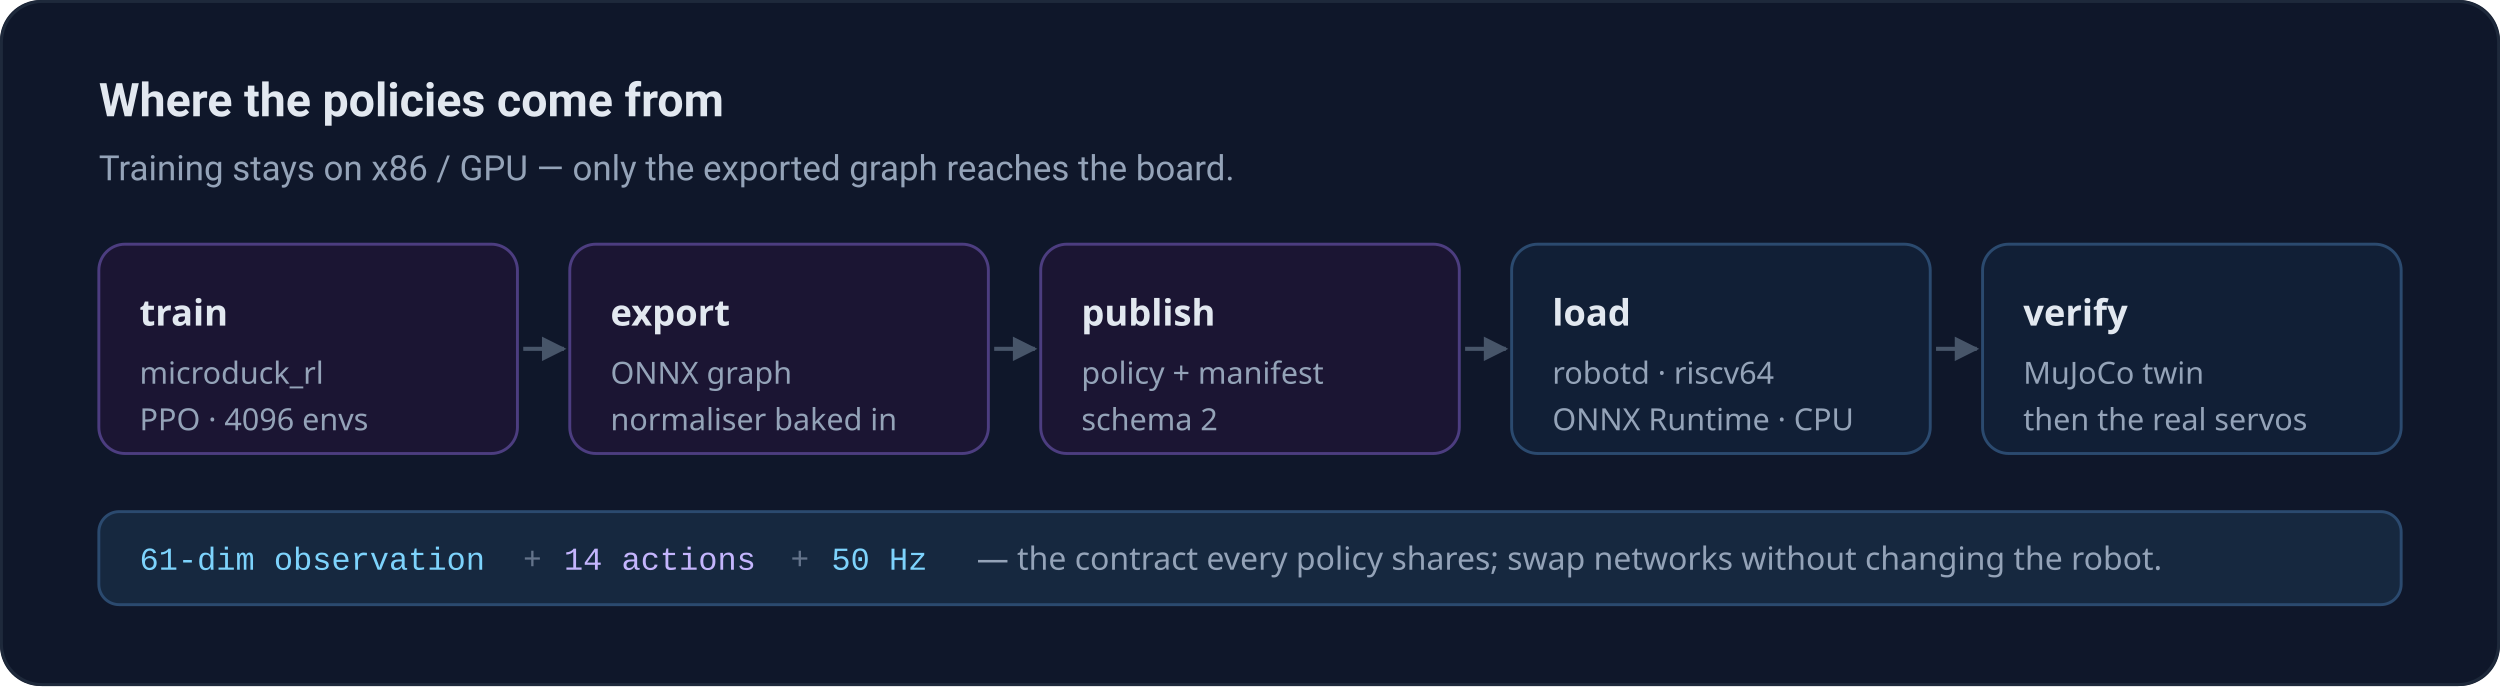
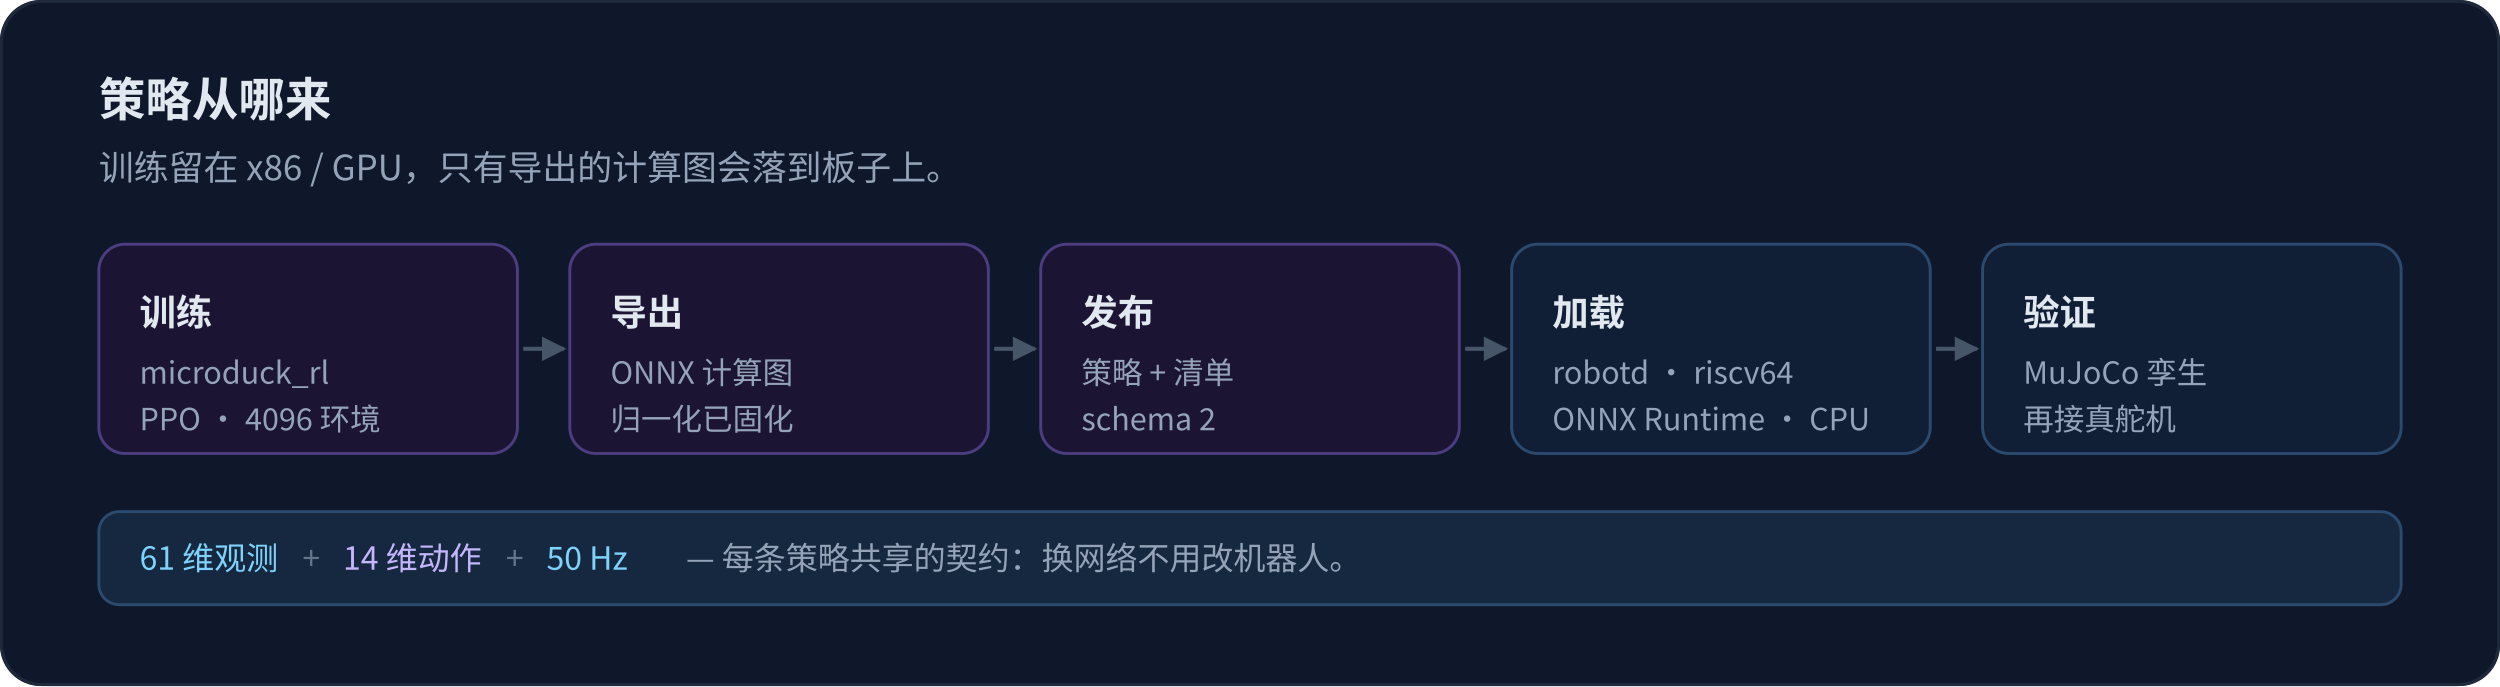
- <svg xmlns="http://www.w3.org/2000/svg" viewBox="0 0 860 236" width="860" height="236" role="img" aria-label="Pipeline: train in microduck_rl, export ONNX, publish a policy bundle, load it with robotd on the RISC-V board, then verify in simulation.">
+ <svg xmlns="http://www.w3.org/2000/svg" viewBox="0 0 860 236" width="860" height="236" role="img" aria-label="策略流水线：在 microduck_rl 里训练、导出 ONNX、发布策略包、在 RISC-V 板卡上由 robotd 加载、再回到仿真验证。">
  <defs>
    <marker id="pipe" viewBox="0 0 10 10" refX="9" refY="5" markerWidth="6" markerHeight="6" orient="auto-start-reverse">
      <path d="M 0 0 L 10 5 L 0 10 z" fill="#475569" />
    </marker>
  </defs>
  <rect x="0" y="0" width="860" height="236" rx="14" fill="#0f172a" />
  <rect x="0.5" y="0.5" width="859" height="235" rx="14" fill="none" stroke="#1e293b" />
-   <text x="34" y="40" font-family="ui-sans-serif,system-ui,-apple-system,'Segoe UI',Roboto,sans-serif" font-size="16" font-weight="600" fill="#e2e8f0">Where the policies come from</text>
-   <text x="34" y="62" font-family="ui-sans-serif,system-ui,-apple-system,'Segoe UI',Roboto,sans-serif" font-size="12" fill="#94a3b8">Training stays on x86 / GPU — only the exported graph reaches the board.</text>
-   <g font-family="ui-sans-serif,system-ui,sans-serif">
+   <text x="34" y="40" font-family="system-ui,-apple-system,'Segoe UI','PingFang SC','Hiragino Sans GB','Microsoft YaHei','Noto Sans CJK SC',sans-serif" font-size="16" font-weight="600" fill="#e2e8f0">策略从哪来</text>
+   <text x="34" y="62" font-family="system-ui,-apple-system,'Segoe UI','PingFang SC','Hiragino Sans GB','Microsoft YaHei','Noto Sans CJK SC',sans-serif" font-size="12" fill="#94a3b8">训练留在 x86 / GPU，只有导出的计算图会落到板子上。</text>
+   <g font-family="system-ui,-apple-system,'Segoe UI','PingFang SC','Hiragino Sans GB','Microsoft YaHei','Noto Sans CJK SC',sans-serif">
    <rect x="34" y="84" width="144" height="72" rx="9" fill="#1b1533" stroke="#4c3d80" />
-     <text x="48" y="112" font-size="12.5" font-weight="600" fill="#e2e8f0">train</text>
+     <text x="48" y="112" font-size="12.5" font-weight="600" fill="#e2e8f0">训练</text>
    <text x="48" y="132" font-size="10.5" fill="#94a3b8">microduck_rl</text>
-     <text x="48" y="148" font-size="10.5" fill="#94a3b8">PPO · 4096 envs</text>
+     <text x="48" y="148" font-size="10.5" fill="#94a3b8">PPO · 4096 环境</text>
    <rect x="196" y="84" width="144" height="72" rx="9" fill="#1b1533" stroke="#4c3d80" />
-     <text x="210" y="112" font-size="12.5" font-weight="600" fill="#e2e8f0">export</text>
-     <text x="210" y="132" font-size="10.5" fill="#94a3b8">ONNX graph</text>
-     <text x="210" y="148" font-size="10.5" fill="#94a3b8">normaliser baked in</text>
+     <text x="210" y="112" font-size="12.5" font-weight="600" fill="#e2e8f0">导出</text>
+     <text x="210" y="132" font-size="10.5" fill="#94a3b8">ONNX 计算图</text>
+     <text x="210" y="148" font-size="10.5" fill="#94a3b8">归一化已固化</text>
    <rect x="358" y="84" width="144" height="72" rx="9" fill="#1b1533" stroke="#4c3d80" />
-     <text x="372" y="112" font-size="12.5" font-weight="600" fill="#e2e8f0">publish</text>
-     <text x="372" y="132" font-size="10.5" fill="#94a3b8">policy + manifest</text>
+     <text x="372" y="112" font-size="12.5" font-weight="600" fill="#e2e8f0">发布</text>
+     <text x="372" y="132" font-size="10.5" fill="#94a3b8">策略 + 清单</text>
    <text x="372" y="148" font-size="10.5" fill="#94a3b8">schema 2</text>
    <rect x="520" y="84" width="144" height="72" rx="9" fill="#111f36" stroke="#2b4a6f" />
-     <text x="534" y="112" font-size="12.5" font-weight="600" fill="#e2e8f0">load</text>
+     <text x="534" y="112" font-size="12.5" font-weight="600" fill="#e2e8f0">加载</text>
    <text x="534" y="132" font-size="10.5" fill="#94a3b8">robotd · riscv64</text>
    <text x="534" y="148" font-size="10.5" fill="#94a3b8">ONNX Runtime · CPU</text>
    <rect x="682" y="84" width="144" height="72" rx="9" fill="#111f36" stroke="#2b4a6f" />
-     <text x="696" y="112" font-size="12.5" font-weight="600" fill="#e2e8f0">verify</text>
-     <text x="696" y="132" font-size="10.5" fill="#94a3b8">MuJoCo twin</text>
-     <text x="696" y="148" font-size="10.5" fill="#94a3b8">then the real servos</text>
+     <text x="696" y="112" font-size="12.5" font-weight="600" fill="#e2e8f0">验证</text>
+     <text x="696" y="132" font-size="10.5" fill="#94a3b8">MuJoCo 孪生</text>
+     <text x="696" y="148" font-size="10.5" fill="#94a3b8">再接真舵机</text>
  </g>
  <line x1="180" y1="120" x2="194" y2="120" stroke="#475569" stroke-width="1.4" marker-end="url(#pipe)" />
  <line x1="342" y1="120" x2="356" y2="120" stroke="#475569" stroke-width="1.4" marker-end="url(#pipe)" />
  <line x1="504" y1="120" x2="518" y2="120" stroke="#475569" stroke-width="1.4" marker-end="url(#pipe)" />
  <line x1="666" y1="120" x2="680" y2="120" stroke="#475569" stroke-width="1.4" marker-end="url(#pipe)" />
  <rect x="34" y="176" width="792" height="32" rx="7" fill="#16283f" stroke="#2b4a6f" />
-   <text x="48" y="196" font-family="ui-monospace,SFMono-Regular,Menlo,Consolas,'Liberation Mono',monospace" font-size="11" fill="#7dd3fc">61-dim observation</text>
-   <text x="180" y="196" font-family="ui-sans-serif,system-ui,sans-serif" font-size="11" fill="#64748b">+</text>
-   <text x="194" y="196" font-family="ui-monospace,SFMono-Regular,Menlo,Consolas,'Liberation Mono',monospace" font-size="11" fill="#c4b5fd">14 actions</text>
-   <text x="272" y="196" font-family="ui-sans-serif,system-ui,sans-serif" font-size="11" fill="#64748b">+</text>
-   <text x="286" y="196" font-family="ui-monospace,SFMono-Regular,Menlo,Consolas,'Liberation Mono',monospace" font-size="11" fill="#7dd3fc">50 Hz</text>
-   <text x="336" y="196" font-family="ui-sans-serif,system-ui,sans-serif" font-size="11" fill="#94a3b8">— the contract every policy shares; swap networks without changing the robot.</text>
+   <text x="48" y="196" font-family="system-ui,-apple-system,'Segoe UI','PingFang SC','Hiragino Sans GB','Microsoft YaHei','Noto Sans CJK SC',sans-serif" font-size="11" fill="#7dd3fc">61 维观测</text>
+   <text x="104" y="196" font-family="system-ui,-apple-system,'Segoe UI','PingFang SC','Hiragino Sans GB','Microsoft YaHei','Noto Sans CJK SC',sans-serif" font-size="11" fill="#64748b">+</text>
+   <text x="118" y="196" font-family="system-ui,-apple-system,'Segoe UI','PingFang SC','Hiragino Sans GB','Microsoft YaHei','Noto Sans CJK SC',sans-serif" font-size="11" fill="#c4b5fd">14 维动作</text>
+   <text x="174" y="196" font-family="system-ui,-apple-system,'Segoe UI','PingFang SC','Hiragino Sans GB','Microsoft YaHei','Noto Sans CJK SC',sans-serif" font-size="11" fill="#64748b">+</text>
+   <text x="188" y="196" font-family="system-ui,-apple-system,'Segoe UI','PingFang SC','Hiragino Sans GB','Microsoft YaHei','Noto Sans CJK SC',sans-serif" font-size="11" fill="#7dd3fc">50 Hz</text>
+   <text x="236" y="196" font-family="system-ui,-apple-system,'Segoe UI','PingFang SC','Hiragino Sans GB','Microsoft YaHei','Noto Sans CJK SC',sans-serif" font-size="11" fill="#94a3b8">— 每条策略共享的契约：换网络不用改机器人。</text>
</svg>
